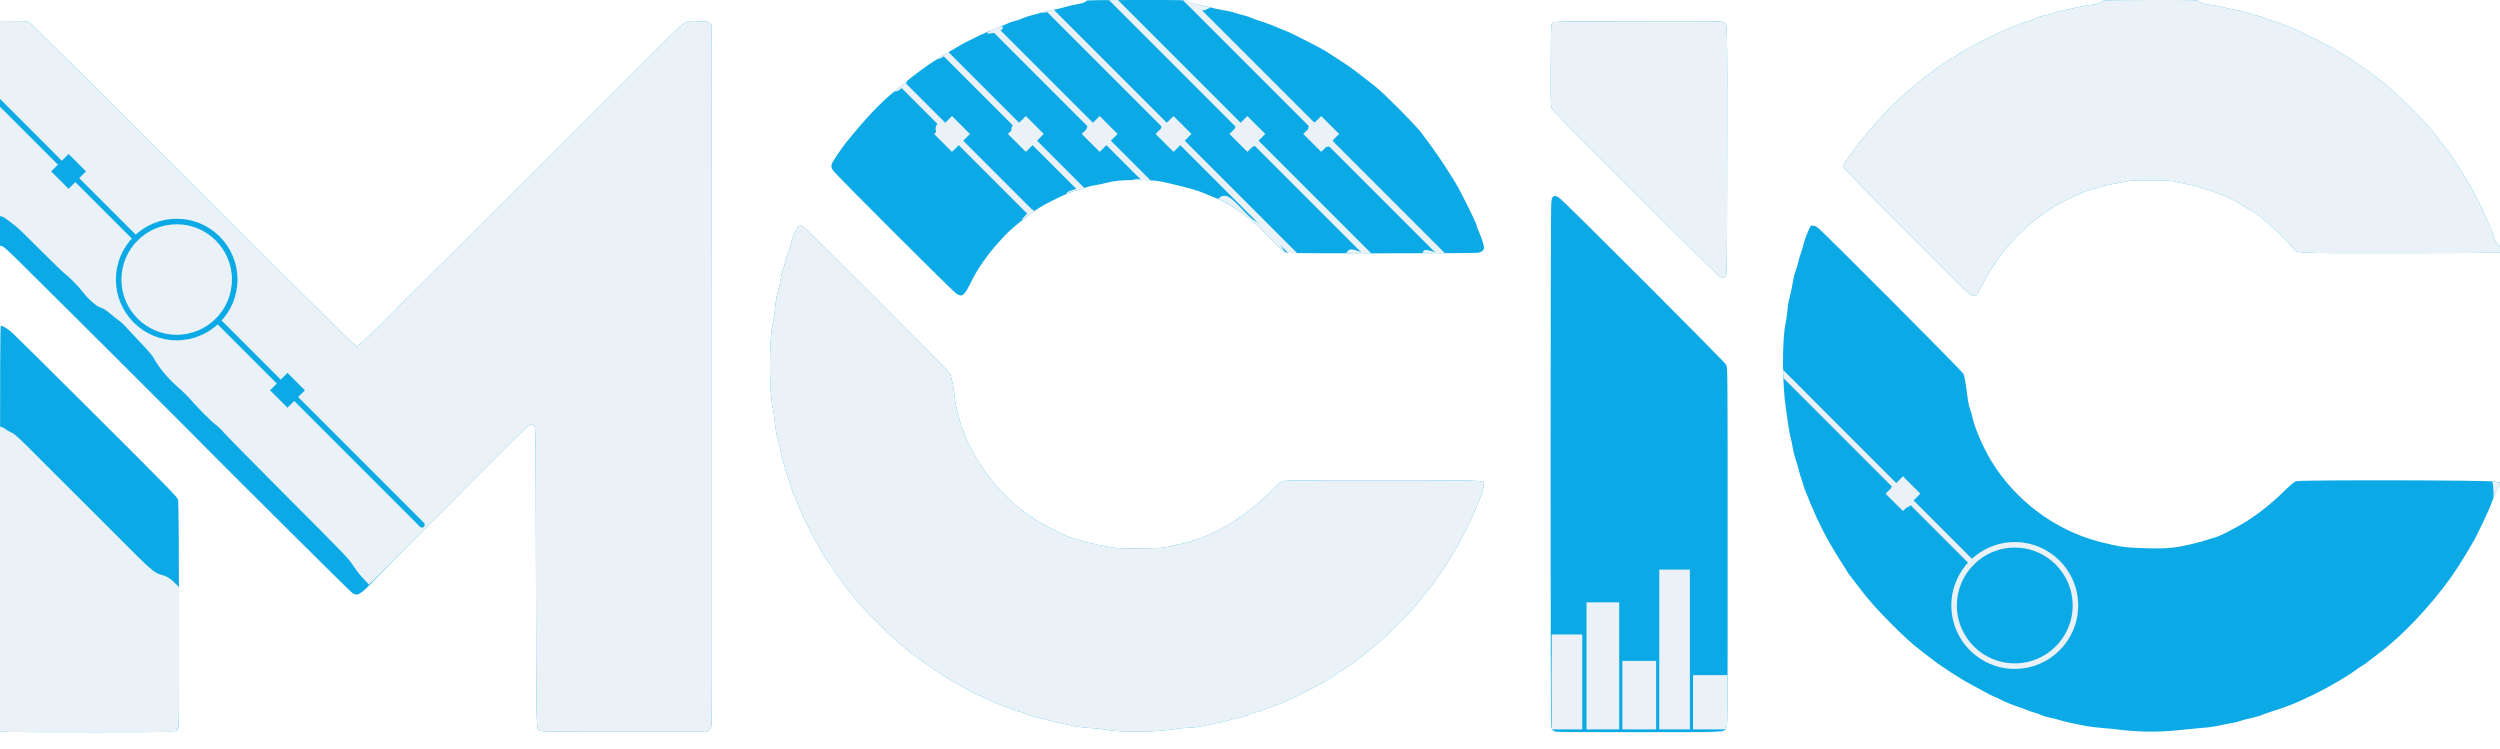
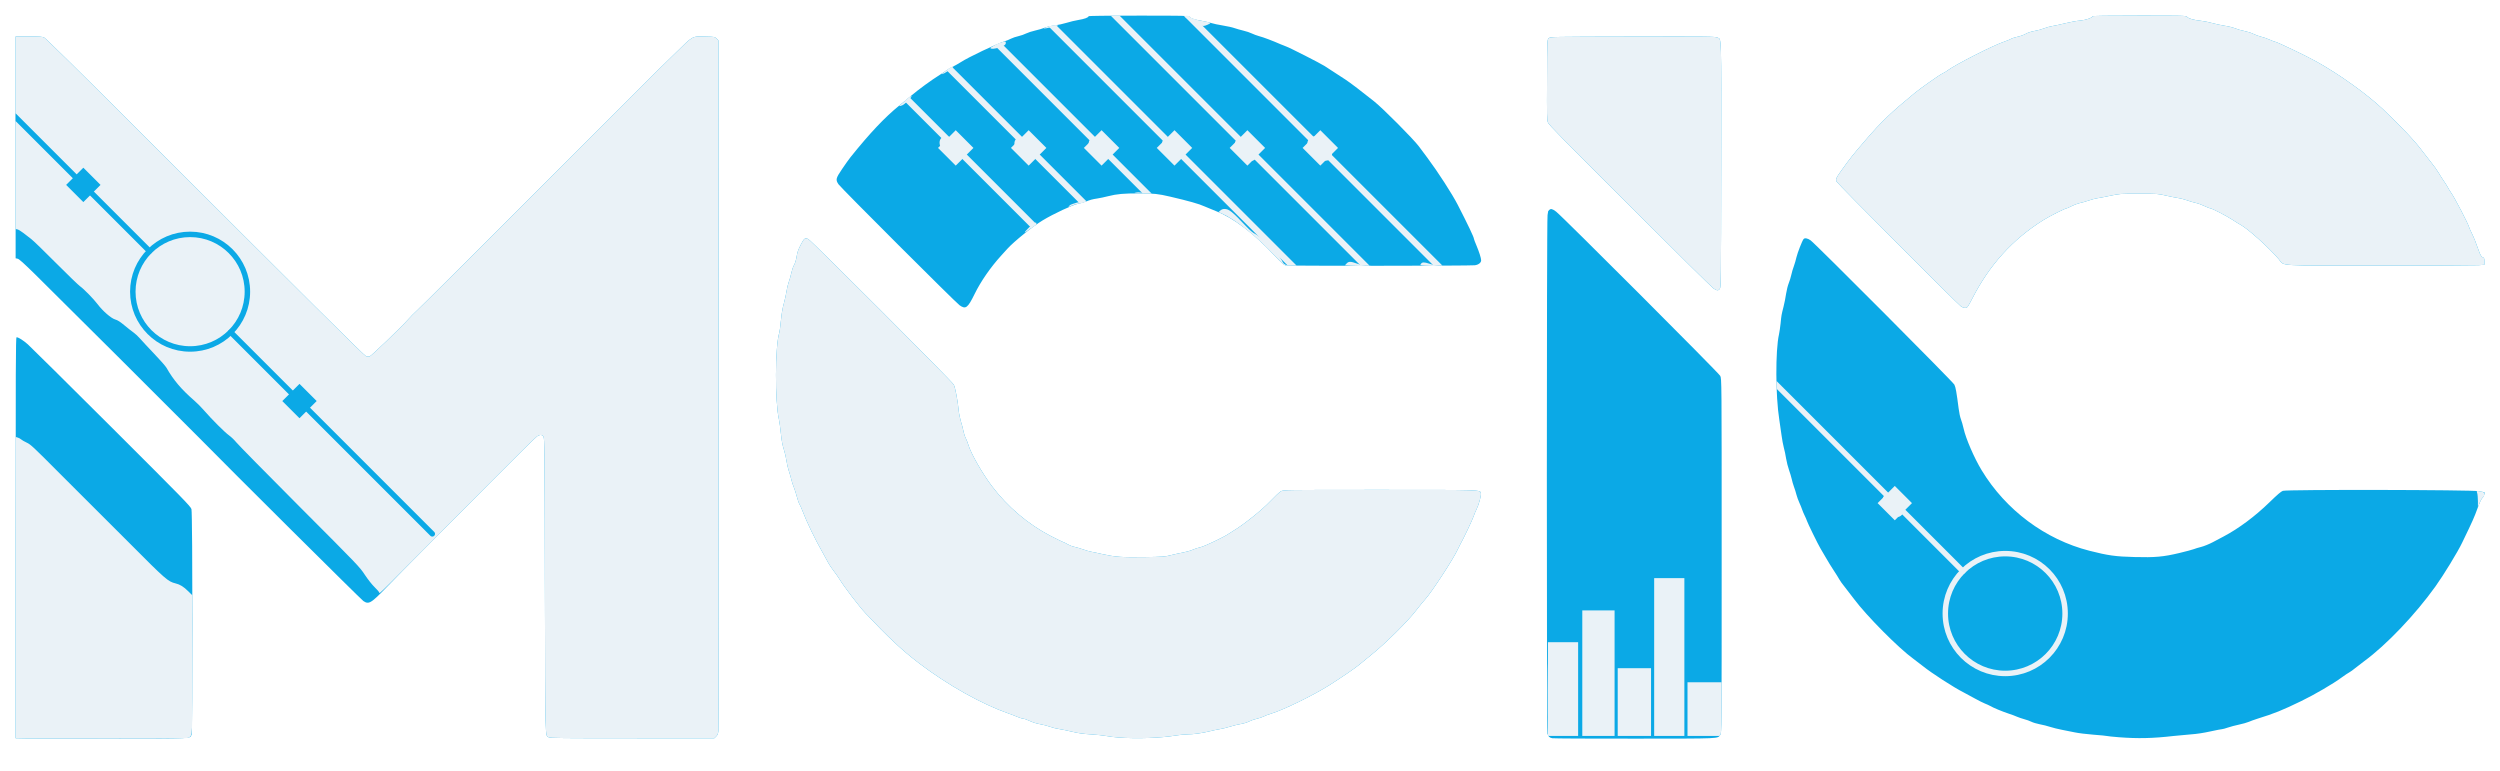
- <svg xmlns="http://www.w3.org/2000/svg" viewBox="0 0 474 142" width="474" height="142" role="img" aria-labelledby="mcic-wordmark-invertido-t">
+ <svg xmlns="http://www.w3.org/2000/svg" viewBox="-3 -3 480 148" width="480" height="148" role="img" aria-labelledby="mcic-wordmark-invertido-t">
  <defs>
    <path id="mcic-wordmark-invertido-s" fill-rule="evenodd" d="M1.91 138.78L0.00 138.74L0.00 100.25C0.00 68.29 0.03 61.75 0.17 61.75C0.53 61.75 1.50 62.36 2.36 63.13C2.86 63.57 10.09 70.74 18.44 79.06C32.23 92.82 33.62 94.24 33.76 94.75C33.99 95.55 34.01 137.52 33.79 138.02C33.41 138.87 34.53 138.81 18.38 138.82C10.37 138.82 2.95 138.81 1.91 138.78ZM295.03 138.74C294.48 138.62 294.27 138.43 294.12 137.87C293.95 137.22 293.95 39.38 294.13 38.31C294.19 37.90 294.25 37.55 294.25 37.54C294.25 37.53 294.34 37.43 294.45 37.32C294.75 37.02 295.04 37.08 295.77 37.63C296.88 38.46 326.96 68.56 327.28 69.16C327.56 69.69 327.56 69.69 327.56 103.71C327.56 137.73 327.56 137.73 327.30 138.08C326.73 138.85 327.76 138.81 310.88 138.82C302.38 138.83 295.26 138.79 295.03 138.74ZM102.35 138.56C101.65 138.18 101.69 140.01 101.62 109.49C101.57 82.66 101.55 81.16 101.34 80.84C101.07 80.43 100.72 80.41 100.13 80.77C99.89 80.91 95.89 84.86 91.25 89.53C86.61 94.21 80.73 100.12 78.19 102.67C75.64 105.22 72.51 108.41 71.22 109.75C68.24 112.84 67.81 113.10 66.77 112.40C66.33 112.11 41.09 87.02 35.17 80.99C32.52 78.30 7.60 53.46 3.85 49.78C1.56 47.53 0.67 46.73 0.38 46.67L0.00 46.59L0.00 25.30L0.00 4.00L2.51 4.00C4.62 4.00 5.10 4.03 5.48 4.21C5.77 4.35 11.66 10.14 21.53 19.99C57.50 55.90 66.89 65.23 67.25 65.37C67.45 65.46 67.77 65.49 67.94 65.45C68.28 65.36 73.90 59.96 75.38 58.31C75.82 57.81 76.55 57.08 76.98 56.69C77.71 56.04 89.54 44.25 113.71 20.08C118.92 14.87 123.30 10.49 123.44 10.35C123.58 10.22 125.04 8.79 126.69 7.18C130.16 3.78 129.82 3.96 132.45 4.02C134.22 4.06 134.25 4.07 134.59 4.41L134.94 4.76L134.97 70.72C134.99 107.00 134.98 136.99 134.93 137.37C134.87 137.88 134.77 138.13 134.50 138.40L134.14 138.75L118.42 138.74C104.78 138.74 102.64 138.72 102.35 138.56ZM211.81 138.61C210.99 138.55 209.90 138.42 209.39 138.31C208.88 138.21 207.55 138.07 206.45 138.00C204.95 137.91 204.04 137.78 202.88 137.50C202.02 137.29 200.90 137.06 200.38 136.98C199.87 136.91 199.09 136.72 198.64 136.55C198.19 136.38 197.32 136.15 196.72 136.05C196.04 135.93 195.27 135.69 194.72 135.43C194.22 135.19 193.68 135.00 193.50 135.00C193.33 135.00 192.85 134.85 192.44 134.68C192.03 134.50 191.24 134.20 190.69 134.01C185.45 132.17 179.00 128.56 173.44 124.33C170.23 121.89 167.42 119.26 163.16 114.73C161.98 113.47 159.05 109.64 158.21 108.25C157.93 107.80 157.41 107.04 157.03 106.57C156.66 106.09 156.21 105.41 156.03 105.07C155.86 104.72 155.39 103.88 155.00 103.19C153.51 100.59 151.89 97.25 151.04 95.00C150.87 94.55 150.63 94.02 150.50 93.81C150.37 93.61 150.15 92.96 150.00 92.38C149.85 91.80 149.59 91.00 149.43 90.60C149.26 90.20 149.04 89.52 148.94 89.09C148.84 88.66 148.62 87.90 148.45 87.40C148.28 86.90 148.07 86.02 148.00 85.46C147.93 84.90 147.70 83.93 147.50 83.31C147.24 82.52 147.07 81.62 146.93 80.25C146.82 79.18 146.65 77.97 146.56 77.56C145.76 74.08 145.80 63.57 146.62 60.88C146.70 60.63 146.84 59.57 146.94 58.50C147.07 57.21 147.25 56.12 147.50 55.25C147.70 54.53 147.93 53.49 148.01 52.94C148.08 52.40 148.27 51.61 148.43 51.18C148.59 50.76 148.81 49.97 148.93 49.43C149.04 48.89 149.27 48.21 149.45 47.90C149.65 47.56 149.84 46.95 149.95 46.27C150.08 45.43 150.26 44.92 150.74 44.00C151.40 42.72 151.58 42.59 152.21 42.92C152.86 43.26 179.82 70.25 180.13 70.86C180.42 71.46 180.91 74.03 181.06 75.75C181.11 76.33 181.31 77.32 181.50 77.94C181.70 78.56 181.92 79.40 181.99 79.81C182.07 80.22 182.26 80.82 182.43 81.14C182.59 81.46 182.81 82.03 182.92 82.39C183.39 84.02 185.54 87.79 187.42 90.30C190.43 94.30 194.44 97.70 198.78 99.93C199.90 100.50 200.95 101.02 201.12 101.07C201.29 101.12 201.68 101.31 201.99 101.50C202.31 101.69 202.90 101.92 203.31 102.00C203.72 102.09 204.48 102.31 205.00 102.50C205.52 102.69 206.19 102.88 206.50 102.93C206.81 102.98 207.77 103.18 208.62 103.38C211.11 103.94 212.38 104.03 216.69 103.97C220.33 103.91 220.64 103.89 221.81 103.59C222.50 103.42 223.57 103.18 224.19 103.07C224.81 102.95 225.62 102.72 225.99 102.55C226.37 102.38 227.06 102.15 227.54 102.05C228.34 101.86 232.01 100.11 232.88 99.50C233.05 99.38 233.49 99.10 233.86 98.88C235.71 97.79 239.37 94.86 240.90 93.23C241.74 92.34 242.66 91.48 242.93 91.33C243.44 91.06 243.44 91.06 261.94 91.06C281.90 91.06 281.16 91.04 281.33 91.70C281.43 92.10 280.94 93.89 280.51 94.75C280.32 95.13 280.06 95.75 279.94 96.12C279.73 96.77 277.95 100.52 277.38 101.50C277.24 101.74 277.02 102.19 276.88 102.50C276.15 104.15 271.95 110.61 270.71 111.98C270.29 112.45 269.52 113.39 269.00 114.07C267.31 116.30 262.99 120.58 260.05 122.93C259.37 123.48 258.39 124.28 257.87 124.71C257.07 125.37 254.81 126.91 252.25 128.55C249.14 130.52 243.29 133.37 240.94 134.06C240.53 134.17 239.94 134.40 239.63 134.56C239.32 134.72 238.72 134.92 238.31 135.00C237.90 135.08 237.24 135.32 236.85 135.51C236.46 135.71 235.74 135.93 235.23 136.01C234.72 136.09 233.81 136.31 233.19 136.51C232.57 136.70 231.67 136.93 231.19 137.00C230.71 137.08 229.89 137.24 229.38 137.38C227.92 137.75 226.16 138.00 225.05 138.00C224.49 138.00 223.39 138.11 222.61 138.24C219.89 138.70 215.33 138.86 211.81 138.61ZM403.83 138.55C402.67 138.46 401.63 138.35 401.52 138.31C401.41 138.27 400.25 138.16 398.94 138.06C397.63 137.96 396.03 137.76 395.38 137.62C394.72 137.48 393.60 137.25 392.88 137.12C392.15 136.98 391.14 136.73 390.62 136.56C390.11 136.39 389.21 136.16 388.63 136.06C388.06 135.95 387.32 135.73 387.01 135.57C386.69 135.41 386.08 135.19 385.64 135.08C385.20 134.96 384.58 134.75 384.26 134.61C383.95 134.46 383.21 134.19 382.62 134.00C381.44 133.61 379.70 132.89 379.09 132.53C378.87 132.41 378.43 132.20 378.10 132.08C377.78 131.96 376.91 131.52 376.17 131.11C375.42 130.69 374.44 130.16 373.99 129.93C372.14 129.00 367.84 126.22 366.22 124.91C365.72 124.51 364.89 123.87 364.38 123.50C361.58 121.49 355.35 115.21 352.98 112.02C352.28 111.08 351.43 109.99 351.11 109.59C350.78 109.20 350.36 108.61 350.17 108.28C349.99 107.95 349.49 107.15 349.06 106.50C348.63 105.85 347.95 104.75 347.56 104.06C347.16 103.38 346.68 102.56 346.50 102.25C346.08 101.56 344.06 97.43 343.93 97.00C343.88 96.83 343.69 96.38 343.50 96.00C343.31 95.62 343.09 95.09 343.00 94.81C342.91 94.54 342.68 93.96 342.48 93.53C342.28 93.10 342.03 92.41 341.92 91.99C341.82 91.57 341.60 90.88 341.44 90.46C341.28 90.03 341.09 89.36 341.01 88.97C340.92 88.57 340.69 87.80 340.49 87.24C340.29 86.69 340.04 85.69 339.93 85.03C339.83 84.36 339.63 83.41 339.49 82.93C339.36 82.44 339.16 81.40 339.06 80.61C338.96 79.83 338.76 78.48 338.63 77.62C337.90 73.05 337.86 64.28 338.57 61.18C338.66 60.76 338.80 59.80 338.88 59.05C339.03 57.51 339.03 57.50 339.44 55.88C339.61 55.22 339.83 54.11 339.93 53.40C340.04 52.69 340.27 51.78 340.44 51.37C340.61 50.96 340.83 50.24 340.93 49.77C341.03 49.29 341.25 48.55 341.42 48.11C341.58 47.67 341.81 46.90 341.92 46.39C342.12 45.53 343.01 43.25 343.28 42.91C343.50 42.63 344.07 42.74 344.64 43.15C345.61 43.85 371.95 70.29 372.24 70.85C372.49 71.34 372.66 72.33 373.06 75.44C373.15 76.20 373.35 77.13 373.50 77.50C373.65 77.88 373.88 78.69 374.02 79.31C374.43 81.19 376.06 84.96 377.49 87.31C382.11 94.93 389.68 100.58 398.19 102.75C401.77 103.66 403.18 103.86 406.81 103.95C410.75 104.06 412.37 103.91 415.43 103.18C416.73 102.87 417.99 102.53 418.23 102.43C418.47 102.33 419.09 102.14 419.62 102.01C420.14 101.88 421.13 101.48 421.82 101.12C422.50 100.76 423.46 100.26 423.94 100.00C426.81 98.49 429.98 96.13 432.75 93.43C434.23 91.99 434.96 91.36 435.31 91.24C436.09 90.97 471.67 91.03 472.99 91.31C473.48 91.41 473.92 91.50 473.95 91.50C474.16 91.50 473.95 92.30 473.68 92.54C473.39 92.79 473.12 93.40 472.25 95.75C472.06 96.27 471.52 97.47 471.06 98.43C470.60 99.39 470.01 100.63 469.74 101.18C468.91 102.93 466.17 107.42 464.59 109.62C460.73 115.01 455.19 120.82 450.94 123.94C450.39 124.34 449.61 124.94 449.21 125.27C448.81 125.60 448.31 125.97 448.09 126.08C447.87 126.19 447.21 126.63 446.62 127.06C444.98 128.28 441.34 130.40 438.81 131.62C435.06 133.43 433.75 133.96 430.44 134.99C429.82 135.19 429.06 135.46 428.75 135.60C428.44 135.74 427.61 135.97 426.91 136.12C426.21 136.27 425.24 136.52 424.76 136.69C424.28 136.86 423.76 137.00 423.62 137.00C423.48 137.00 422.46 137.20 421.36 137.44C420.09 137.72 418.74 137.93 417.65 138.00C416.71 138.07 415.21 138.21 414.31 138.31C410.34 138.77 407.44 138.83 403.83 138.55ZM373.49 55.81C372.70 55.24 349.78 32.24 349.62 31.86C349.42 31.39 349.51 31.19 350.53 29.76C352.21 27.40 352.77 26.70 355.20 23.88C358.24 20.35 360.04 18.62 364.62 14.86C365.79 13.90 369.40 11.36 369.95 11.11C370.23 10.99 370.60 10.77 370.78 10.63C372.21 9.50 379.83 5.63 381.99 4.93C382.36 4.81 382.85 4.61 383.07 4.48C383.29 4.35 383.88 4.16 384.39 4.05C384.90 3.95 385.60 3.69 385.95 3.49C386.36 3.26 386.98 3.06 387.64 2.94C388.22 2.84 389.03 2.62 389.45 2.45C389.88 2.27 390.60 2.07 391.06 2.00C391.52 1.93 392.66 1.68 393.60 1.45C394.54 1.22 395.79 0.99 396.38 0.95C397.44 0.86 398.75 0.41 398.75 0.13C398.75 0.04 401.51 0.00 407.73 0.00C416.59 0.00 416.71 0.00 416.94 0.25C417.23 0.57 418.12 0.83 419.56 0.99C420.18 1.06 421.17 1.26 421.76 1.43C422.35 1.60 423.41 1.83 424.11 1.94C424.81 2.04 425.72 2.27 426.14 2.44C426.55 2.62 427.34 2.84 427.90 2.95C428.46 3.06 429.24 3.30 429.63 3.50C430.02 3.70 430.70 3.95 431.14 4.05C431.58 4.15 432.32 4.41 432.78 4.62C433.24 4.83 433.69 5.00 433.77 5.00C434.09 5.00 439.77 7.71 441.75 8.82C446.19 11.29 451.43 15.05 454.56 18.00C458.01 21.26 460.80 24.23 462.17 26.11C462.59 26.68 463.34 27.64 463.82 28.23C464.31 28.83 464.94 29.71 465.22 30.19C465.50 30.67 465.96 31.39 466.24 31.79C466.52 32.19 466.87 32.75 467.02 33.04C467.17 33.33 467.41 33.73 467.57 33.94C468.21 34.79 470.83 39.81 471.07 40.62C471.12 40.80 471.35 41.32 471.58 41.78C471.99 42.61 472.36 43.52 472.90 45.06C473.22 45.98 473.45 46.34 473.76 46.44C473.96 46.50 474.00 46.64 474.00 47.18L474.00 47.84L472.86 47.92C472.23 47.96 463.72 48.00 453.95 48.00C433.65 47.99 435.66 48.12 434.55 46.80C432.72 44.62 428.53 40.85 427.12 40.12C426.95 40.04 426.28 39.62 425.62 39.19C424.40 38.40 421.69 37.00 421.36 37.00C421.26 37.00 420.76 36.80 420.25 36.56C419.74 36.31 418.96 36.03 418.51 35.94C418.06 35.84 417.30 35.62 416.84 35.44C416.37 35.27 415.58 35.07 415.09 35.00C414.59 34.93 413.54 34.72 412.75 34.53C411.36 34.20 411.19 34.19 407.69 34.19C404.09 34.19 404.05 34.19 402.19 34.58C401.16 34.80 400.03 35.02 399.69 35.06C399.34 35.11 398.58 35.31 398.00 35.51C397.42 35.71 396.63 35.93 396.25 36.01C395.87 36.09 395.19 36.35 394.74 36.58C394.28 36.81 393.86 37.00 393.81 37.00C393.51 37.00 390.49 38.52 389.27 39.29C383.38 43.00 378.98 47.87 375.68 54.31C375.29 55.07 374.89 55.79 374.78 55.91C374.51 56.21 374.00 56.18 373.49 55.81ZM181.24 55.61C180.45 55.04 158.43 33.05 157.99 32.38C157.40 31.50 157.47 31.24 158.71 29.41C159.30 28.53 160.02 27.53 160.30 27.18C164.03 22.53 166.88 19.52 169.68 17.25C170.51 16.57 171.53 15.74 171.94 15.38C173.34 14.19 175.88 12.34 177.44 11.37C177.92 11.07 178.51 10.67 178.75 10.48C178.99 10.29 179.50 10.00 179.88 9.83C180.25 9.66 180.98 9.25 181.50 8.92C182.94 7.98 188.26 5.45 189.88 4.93C190.25 4.81 190.82 4.58 191.12 4.42C191.43 4.26 192.08 4.04 192.55 3.94C193.02 3.83 193.69 3.60 194.03 3.42C194.37 3.25 195.14 3.00 195.73 2.87C196.33 2.74 197.16 2.49 197.59 2.32C198.03 2.14 198.84 1.95 199.50 1.88C200.12 1.80 201.15 1.58 201.78 1.38C202.42 1.18 203.45 0.93 204.08 0.83C205.20 0.65 206.00 0.36 206.00 0.12C206.00 0.04 209.46 -0.00 215.61 -0.00C224.40 -0.00 225.23 0.02 225.39 0.21C225.66 0.53 226.28 0.74 227.74 1.00C228.47 1.14 229.33 1.33 229.63 1.44C229.94 1.55 230.89 1.75 231.75 1.89C232.61 2.03 233.62 2.25 234.00 2.39C234.38 2.52 235.15 2.75 235.72 2.88C236.29 3.01 237.03 3.26 237.36 3.43C237.69 3.59 238.31 3.82 238.74 3.94C239.53 4.14 241.34 4.82 242.88 5.50C243.32 5.69 243.81 5.89 243.96 5.93C244.50 6.09 250.57 9.18 251.33 9.68C252.30 10.32 254.11 11.50 255.36 12.30C256.16 12.82 258.60 14.67 260.84 16.47C262.54 17.82 268.38 23.70 269.43 25.11C269.66 25.43 270.40 26.42 271.07 27.31C273.11 30.05 275.79 34.20 276.88 36.31C278.85 40.14 280.00 42.56 280.00 42.87C280.00 42.95 280.22 43.53 280.49 44.16C281.01 45.40 281.38 46.57 281.38 46.99C281.38 47.44 280.86 47.84 280.17 47.93C279.32 48.05 244.29 48.07 243.79 47.95C243.49 47.88 242.98 47.42 241.79 46.15C237.76 41.82 233.85 38.85 230.43 37.52C229.68 37.23 228.70 36.82 228.25 36.62C227.27 36.16 225.21 35.58 221.69 34.76C219.32 34.21 218.60 34.13 215.69 34.13C212.70 34.13 211.47 34.24 209.76 34.67C209.10 34.84 208.17 35.04 207.69 35.11C206.70 35.26 206.34 35.36 205.42 35.73C205.07 35.87 204.43 36.05 203.99 36.13C203.01 36.30 199.26 38.06 197.21 39.30C195.30 40.45 191.70 43.35 190.44 44.74C190.16 45.05 189.63 45.64 189.25 46.05C187.20 48.30 185.31 51.02 184.13 53.44C182.80 56.15 182.41 56.44 181.24 55.61ZM325.99 52.38C325.68 52.18 318.45 45.05 309.93 36.54C296.79 23.43 294.38 20.98 294.20 20.50C294.01 19.99 294.00 19.23 294.03 12.28C294.06 4.63 294.06 4.63 294.35 4.35C294.63 4.06 294.63 4.06 310.47 4.03C325.36 4.00 326.34 4.01 326.75 4.22C327.55 4.62 327.50 2.90 327.47 28.57C327.44 50.83 327.43 52.09 327.22 52.41C326.93 52.84 326.68 52.84 325.99 52.38Z" />
    <clipPath id="mcic-wordmark-invertido-clip">
      <use href="#mcic-wordmark-invertido-s" />
    </clipPath>
  </defs>
  <use href="#mcic-wordmark-invertido-s" fill="#0ba9e6" />
  <path fill="#eaf2f7" fill-rule="evenodd" d="M1.91 138.78L0.00 138.74L-0.00 109.82L-0.00 80.89L0.40 81.01C0.61 81.07 0.91 81.23 1.05 81.36C1.19 81.50 1.68 81.77 2.12 81.98C2.87 82.32 3.37 82.78 8.45 87.89C11.49 90.94 14.27 93.72 14.64 94.07C15.01 94.42 18.27 97.67 21.88 101.30C28.81 108.27 29.26 108.66 30.70 109.01C31.57 109.22 32.26 109.64 33.16 110.54L33.94 111.31L33.94 124.50C33.94 138.65 33.96 138.15 33.29 138.59C32.97 138.80 32.20 138.81 18.38 138.82C10.37 138.82 2.95 138.81 1.91 138.78ZM102.35 138.56C101.65 138.18 101.69 140.01 101.62 109.49C101.57 82.66 101.55 81.16 101.34 80.84C101.07 80.43 100.72 80.41 100.13 80.77C99.89 80.91 95.89 84.86 91.25 89.53C68.69 112.25 69.91 111.04 69.82 110.77C69.77 110.63 69.37 110.16 68.92 109.73C68.44 109.27 67.66 108.28 67.06 107.38C66.05 105.84 65.79 105.57 54.49 94.25C48.15 87.89 42.69 82.34 42.35 81.91C42.01 81.49 41.39 80.89 40.96 80.58C40.14 79.99 37.67 77.53 36.12 75.74C35.61 75.15 34.79 74.33 34.31 73.92C31.83 71.77 30.29 69.96 28.97 67.62C28.79 67.31 27.73 66.09 26.60 64.92C25.48 63.74 24.26 62.44 23.90 62.02C23.53 61.59 22.97 61.07 22.65 60.85C22.33 60.63 21.54 60.01 20.91 59.48C20.05 58.77 19.59 58.47 19.09 58.33C18.32 58.10 16.71 56.70 15.75 55.42C15.02 54.44 13.07 52.45 12.38 51.97C12.07 51.75 9.98 49.74 7.75 47.50C5.52 45.25 3.38 43.18 3.00 42.90C2.62 42.61 1.95 42.09 1.50 41.74C1.05 41.39 0.53 41.08 0.34 41.04L0.00 40.97L0.00 22.48L0.00 4.00L2.51 4.00C4.62 4.00 5.10 4.03 5.48 4.21C5.77 4.35 11.66 10.14 21.53 19.99C57.50 55.90 66.89 65.23 67.25 65.37C67.45 65.46 67.77 65.49 67.94 65.45C68.28 65.36 73.90 59.96 75.38 58.31C75.82 57.81 76.55 57.08 76.98 56.69C77.71 56.04 89.54 44.25 113.71 20.08C118.92 14.87 123.30 10.49 123.44 10.35C123.58 10.22 125.04 8.79 126.69 7.18C130.16 3.78 129.82 3.96 132.45 4.02C134.22 4.06 134.25 4.07 134.59 4.41L134.94 4.76L134.97 70.72C134.99 107.00 134.98 136.99 134.93 137.37C134.87 137.88 134.77 138.13 134.50 138.40L134.14 138.75L118.42 138.74C104.78 138.74 102.64 138.72 102.35 138.56ZM211.81 138.61C210.99 138.55 209.90 138.42 209.39 138.31C208.88 138.21 207.55 138.07 206.45 138.00C204.95 137.91 204.04 137.78 202.88 137.50C202.02 137.29 200.90 137.06 200.38 136.98C199.87 136.91 199.09 136.72 198.64 136.55C198.19 136.38 197.32 136.15 196.72 136.05C196.04 135.93 195.27 135.69 194.72 135.43C194.22 135.19 193.68 135.00 193.50 135.00C193.33 135.00 192.85 134.85 192.44 134.68C192.03 134.50 191.24 134.20 190.69 134.01C185.45 132.17 179.00 128.56 173.44 124.33C170.23 121.89 167.42 119.26 163.16 114.73C161.98 113.47 159.05 109.64 158.21 108.25C157.93 107.80 157.41 107.04 157.03 106.57C156.66 106.09 156.21 105.41 156.03 105.07C155.86 104.72 155.39 103.88 155.00 103.19C153.51 100.59 151.89 97.25 151.04 95.00C150.87 94.55 150.63 94.02 150.50 93.81C150.37 93.61 150.15 92.96 150.00 92.38C149.85 91.80 149.59 91.00 149.43 90.60C149.26 90.20 149.04 89.52 148.94 89.09C148.84 88.66 148.62 87.90 148.45 87.40C148.28 86.90 148.07 86.02 148.00 85.46C147.93 84.90 147.70 83.93 147.50 83.31C147.24 82.52 147.07 81.62 146.93 80.25C146.82 79.18 146.65 77.97 146.56 77.56C145.76 74.08 145.80 63.57 146.62 60.88C146.70 60.63 146.84 59.57 146.94 58.50C147.07 57.21 147.25 56.12 147.50 55.25C147.70 54.53 147.93 53.49 148.01 52.94C148.08 52.40 148.27 51.61 148.43 51.18C148.59 50.76 148.81 49.97 148.93 49.43C149.04 48.89 149.27 48.21 149.45 47.90C149.65 47.56 149.84 46.95 149.95 46.27C150.08 45.43 150.26 44.92 150.74 44.00C151.40 42.72 151.58 42.59 152.21 42.92C152.86 43.26 179.82 70.25 180.13 70.86C180.42 71.46 180.91 74.03 181.06 75.75C181.11 76.33 181.31 77.32 181.50 77.94C181.70 78.56 181.92 79.40 181.99 79.81C182.07 80.22 182.26 80.82 182.43 81.14C182.59 81.46 182.81 82.03 182.92 82.39C183.39 84.02 185.54 87.79 187.42 90.30C190.43 94.30 194.44 97.70 198.78 99.93C199.90 100.50 200.95 101.02 201.12 101.07C201.29 101.12 201.68 101.31 201.99 101.50C202.31 101.69 202.90 101.92 203.31 102.00C203.72 102.09 204.48 102.31 205.00 102.50C205.52 102.69 206.19 102.88 206.50 102.93C206.81 102.98 207.77 103.18 208.62 103.38C211.11 103.94 212.38 104.03 216.69 103.97C220.33 103.91 220.64 103.89 221.81 103.59C222.50 103.42 223.57 103.18 224.19 103.07C224.81 102.95 225.62 102.72 225.99 102.55C226.37 102.38 227.06 102.15 227.54 102.05C228.34 101.86 232.01 100.11 232.88 99.50C233.05 99.38 233.49 99.10 233.86 98.88C235.71 97.79 239.37 94.86 240.90 93.23C241.74 92.34 242.66 91.48 242.93 91.33C243.44 91.06 243.44 91.06 261.94 91.06C281.90 91.06 281.16 91.04 281.33 91.70C281.43 92.10 280.94 93.89 280.51 94.75C280.32 95.13 280.06 95.75 279.94 96.12C279.73 96.77 277.95 100.52 277.38 101.50C277.24 101.74 277.02 102.19 276.88 102.50C276.15 104.15 271.95 110.61 270.71 111.98C270.29 112.45 269.52 113.39 269.00 114.07C267.31 116.30 262.99 120.58 260.05 122.93C259.37 123.48 258.39 124.28 257.87 124.71C257.07 125.37 254.81 126.91 252.25 128.55C249.14 130.52 243.29 133.37 240.94 134.06C240.53 134.17 239.94 134.40 239.63 134.56C239.32 134.72 238.72 134.92 238.31 135.00C237.90 135.08 237.24 135.32 236.85 135.51C236.46 135.71 235.74 135.93 235.23 136.01C234.72 136.09 233.81 136.31 233.19 136.51C232.57 136.70 231.67 136.93 231.19 137.00C230.71 137.08 229.89 137.24 229.38 137.38C227.92 137.75 226.16 138.00 225.05 138.00C224.49 138.00 223.39 138.11 222.61 138.24C219.89 138.70 215.33 138.86 211.81 138.61ZM294.06 129.50C294.06 125.00 294.07 123.15 294.09 125.41C294.11 127.66 294.11 131.34 294.09 133.59C294.07 135.85 294.06 134.00 294.06 129.50ZM360.44 95.95C359.62 95.57 359.34 95.24 358.88 94.14C358.25 92.60 358.44 92.00 359.56 92.00C360.92 92.00 361.58 92.49 362.12 93.88C362.60 95.12 362.60 95.42 362.13 95.88C361.69 96.33 361.30 96.34 360.44 95.95ZM472.76 93.23C472.75 92.56 472.69 91.86 472.62 91.68C472.45 91.23 472.49 91.21 473.30 91.37C473.96 91.51 474.00 91.54 474.00 91.89C474.00 92.13 473.89 92.36 473.68 92.54C473.51 92.69 473.23 93.18 473.06 93.62L472.76 94.44L472.76 93.23ZM55.51 74.72C55.57 74.09 55.18 73.38 54.57 73.01C53.75 72.50 53.34 72.81 53.63 73.70C53.86 74.41 55.46 75.27 55.51 74.72ZM373.49 55.81C372.70 55.24 349.78 32.24 349.62 31.86C349.42 31.39 349.51 31.19 350.53 29.76C352.21 27.40 352.77 26.70 355.20 23.88C358.24 20.35 360.04 18.62 364.62 14.86C365.79 13.90 369.40 11.36 369.95 11.11C370.23 10.99 370.60 10.77 370.78 10.63C372.21 9.50 379.83 5.63 381.99 4.93C382.36 4.81 382.85 4.61 383.07 4.48C383.29 4.35 383.88 4.16 384.39 4.05C384.90 3.95 385.60 3.69 385.95 3.49C386.36 3.26 386.98 3.06 387.64 2.94C388.22 2.84 389.03 2.62 389.45 2.45C389.88 2.27 390.60 2.07 391.06 2.00C391.52 1.93 392.66 1.68 393.60 1.45C394.54 1.22 395.79 0.99 396.38 0.95C397.44 0.86 398.75 0.41 398.75 0.13C398.75 0.04 401.51 0.00 407.73 0.00C416.59 0.00 416.71 0.00 416.94 0.25C417.23 0.57 418.12 0.83 419.56 0.99C420.18 1.06 421.17 1.26 421.76 1.43C422.35 1.60 423.41 1.83 424.11 1.94C424.81 2.04 425.72 2.27 426.14 2.44C426.55 2.62 427.34 2.84 427.90 2.95C428.46 3.06 429.24 3.30 429.63 3.50C430.02 3.70 430.70 3.95 431.14 4.05C431.58 4.15 432.32 4.41 432.78 4.62C433.24 4.83 433.69 5.00 433.77 5.00C434.09 5.00 439.77 7.71 441.75 8.82C446.19 11.29 451.43 15.05 454.56 18.00C458.01 21.26 460.80 24.23 462.17 26.11C462.59 26.68 463.34 27.64 463.82 28.23C464.31 28.83 464.94 29.71 465.22 30.19C465.50 30.67 465.96 31.39 466.24 31.79C466.52 32.19 466.87 32.75 467.02 33.04C467.17 33.33 467.41 33.73 467.57 33.94C468.21 34.79 470.83 39.81 471.07 40.62C471.12 40.80 471.35 41.32 471.58 41.78C471.99 42.61 472.36 43.52 472.90 45.06C473.22 45.98 473.45 46.34 473.76 46.44C473.96 46.50 474.00 46.64 474.00 47.18L474.00 47.84L472.86 47.92C472.23 47.96 463.72 48.00 453.95 48.00C433.65 47.99 435.66 48.12 434.55 46.80C432.72 44.62 428.53 40.85 427.12 40.12C426.95 40.04 426.28 39.62 425.62 39.19C424.40 38.40 421.69 37.00 421.36 37.00C421.26 37.00 420.76 36.80 420.25 36.56C419.74 36.31 418.96 36.03 418.51 35.94C418.06 35.84 417.30 35.62 416.84 35.44C416.37 35.27 415.58 35.07 415.09 35.00C414.59 34.93 413.54 34.72 412.75 34.53C411.36 34.20 411.19 34.19 407.69 34.19C404.09 34.19 404.05 34.19 402.19 34.58C401.16 34.80 400.03 35.02 399.69 35.06C399.34 35.11 398.58 35.31 398.00 35.51C397.42 35.71 396.63 35.93 396.25 36.01C395.87 36.09 395.19 36.35 394.74 36.58C394.28 36.81 393.86 37.00 393.81 37.00C393.51 37.00 390.49 38.52 389.27 39.29C383.38 43.00 378.98 47.87 375.68 54.31C375.29 55.07 374.89 55.79 374.78 55.91C374.51 56.21 374.00 56.18 373.49 55.81ZM325.99 52.38C325.68 52.18 318.45 45.05 309.93 36.54C296.79 23.43 294.38 20.98 294.20 20.50C294.01 19.99 294.00 19.23 294.03 12.28C294.06 4.63 294.06 4.63 294.35 4.35C294.63 4.06 294.63 4.06 310.47 4.03C325.36 4.00 326.34 4.01 326.75 4.22C327.55 4.62 327.50 2.90 327.47 28.57C327.44 50.83 327.43 52.09 327.22 52.41C326.93 52.84 326.68 52.84 325.99 52.38ZM256.39 48.01L255.22 47.94L255.56 47.58C255.94 47.17 256.34 47.17 257.50 47.60C257.88 47.74 258.44 47.91 258.75 47.98C259.30 48.09 259.29 48.09 258.44 48.09C257.96 48.08 257.04 48.05 256.39 48.01ZM270.72 48.01C269.62 47.94 269.62 47.94 269.82 47.66C270.06 47.31 270.41 47.30 271.41 47.62C271.84 47.76 272.44 47.92 272.75 47.98C273.31 48.09 273.31 48.09 272.56 48.09C272.15 48.08 271.32 48.05 270.72 48.01ZM243.56 47.88C243.42 47.83 242.61 47.03 241.75 46.11C238.33 42.43 234.23 39.17 231.55 37.98L230.95 37.72L231.30 37.42C231.51 37.23 231.80 37.12 232.07 37.12C232.96 37.12 233.55 37.58 236.17 40.36C237.04 41.27 237.58 41.73 238.00 41.92C239.02 42.37 242.56 45.85 243.05 46.88C243.37 47.55 243.51 47.71 243.88 47.84C244.13 47.92 244.21 47.99 244.06 47.99C243.93 47.98 243.70 47.94 243.56 47.88ZM193.75 41.64C193.75 41.39 195.47 39.75 195.73 39.75C196.24 39.75 196.09 39.97 194.93 40.86C194.28 41.35 193.75 41.71 193.75 41.64ZM202.38 36.43C202.68 36.14 204.68 35.60 205.36 35.64C205.72 35.65 204.83 35.97 204.00 36.12C203.56 36.20 202.99 36.38 202.73 36.51C202.10 36.83 202.01 36.81 202.38 36.43ZM215.08 33.98C215.40 33.91 215.83 33.91 216.21 33.98C216.77 34.09 216.73 34.10 215.69 34.10C214.70 34.10 214.63 34.08 215.08 33.98ZM14.30 33.80C14.77 33.62 14.33 32.25 13.66 31.78C12.65 31.06 11.80 30.83 11.50 31.18C10.87 31.95 13.27 34.19 14.30 33.80ZM236.38 27.55C234.86 26.85 233.77 25.17 234.18 24.18C234.77 22.78 236.88 23.37 238.02 25.25C238.64 26.27 238.66 26.81 238.11 27.43C237.64 27.97 237.32 27.99 236.38 27.55ZM250.74 27.71C249.62 27.30 248.81 26.54 248.30 25.45C247.96 24.71 247.93 24.37 248.18 23.90C249.12 22.07 252.75 24.19 252.75 26.57C252.75 27.62 251.86 28.13 250.74 27.71ZM179.67 27.32C177.64 26.38 176.67 24.00 178.02 23.30C178.47 23.07 178.61 23.08 179.43 23.38C180.63 23.83 181.99 25.37 182.00 26.29C182.00 26.70 181.64 27.21 181.21 27.42C180.64 27.69 180.43 27.68 179.67 27.32ZM193.78 27.17C192.72 26.80 192.23 26.37 191.95 25.54C191.53 24.32 191.84 23.50 192.71 23.50C194.41 23.50 196.26 25.29 195.94 26.61C195.70 27.58 195.29 27.69 193.78 27.17ZM207.94 27.11C206.92 26.68 206.55 26.37 206.24 25.69C205.71 24.54 206.14 23.37 207.04 23.55C207.76 23.69 209.20 24.45 209.46 24.83C210.04 25.66 210.18 26.82 209.75 27.25C209.42 27.58 208.98 27.55 207.94 27.11ZM221.94 27.14C220.73 26.44 220.12 25.59 220.12 24.59C220.12 23.12 221.79 23.17 223.31 24.69C225.12 26.50 224.07 28.37 221.94 27.14ZM169.69 17.27C169.76 17.21 170.21 16.83 170.69 16.43C171.17 16.04 171.66 15.63 171.78 15.52C171.93 15.39 172.00 15.38 172.00 15.49C172.00 15.73 170.77 16.96 170.32 17.18C169.86 17.39 169.50 17.44 169.69 17.27ZM177.92 11.09C178.05 11.00 178.36 10.78 178.61 10.58C179.04 10.25 179.90 9.75 180.06 9.75C180.23 9.75 178.69 10.91 178.30 11.07C177.80 11.29 177.60 11.29 177.92 11.09ZM187.16 6.27C186.99 6.17 188.25 5.49 189.33 5.12C190.01 4.89 190.12 4.90 190.12 5.25C190.12 5.60 189.68 5.89 188.79 6.14C187.88 6.39 187.41 6.43 187.16 6.27ZM197.83 2.24C198.34 2.01 200.35 1.71 200.16 1.89C200.07 1.98 197.64 2.51 197.42 2.49C197.36 2.48 197.55 2.37 197.83 2.24ZM227.50 1.86C227.33 1.79 227.10 1.65 226.98 1.55C226.87 1.44 226.36 1.19 225.86 0.98C224.57 0.46 224.11 0.00 224.86 0.00C225.06 0.00 225.30 0.09 225.39 0.21C225.66 0.53 226.28 0.74 227.78 1.01C229.59 1.34 229.68 1.39 228.89 1.73C228.21 2.03 227.97 2.05 227.50 1.86Z" />
  <g clip-path="url(#mcic-wordmark-invertido-clip)">
    <g stroke="#0ba9e6" stroke-width="1.05" fill="none" stroke-linecap="round">
      <path d="M-4 15.5L25.72 45.22M41.28 60.78L80 99.5" />
      <circle cx="33.5" cy="53.0" r="11.0" />
    </g>
    <g fill="#0ba9e6">
      <path d="M13 29.20L16.30 32.5L13 35.80L9.70 32.5Z" />
      <path d="M54.5 70.70L57.80 74L54.5 77.30L51.20 74Z" />
    </g>
    <g stroke="#eaf2f7" stroke-width="1.2" fill="none">
      <path d="M148.5 -6.6L210.5 55.4" />
      <path d="M162.5 -6.6L224.5 55.4" />
      <path d="M176.5 -6.6L238.5 55.4" />
      <path d="M190.5 -6.6L252.5 55.4" />
      <path d="M204.5 -6.6L266.5 55.4" />
      <path d="M218.5 -6.6L280.5 55.4" />
    </g>
    <g fill="#eaf2f7">
      <path d="M180.5 22.00L183.90 25.4L180.5 28.80L177.10 25.4Z" />
      <path d="M194.5 22.00L197.90 25.4L194.5 28.80L191.10 25.4Z" />
      <path d="M208.5 22.00L211.90 25.4L208.5 28.80L205.10 25.4Z" />
      <path d="M222.5 22.00L225.90 25.4L222.5 28.80L219.10 25.4Z" />
      <path d="M236.5 22.00L239.90 25.4L236.5 28.80L233.10 25.4Z" />
      <path d="M250.5 22.00L253.90 25.4L250.5 28.80L247.10 25.4Z" />
    </g>
    <g stroke="#eaf2f7" stroke-width="1.05" fill="none" stroke-linecap="round">
      <path d="M330 62.8L373.87 106.67" />
      <circle cx="382.0" cy="114.8" r="11.5" />
    </g>
    <g fill="#eaf2f7">
      <path d="M360.8 90.30L364.10 93.6L360.8 96.90L357.50 93.6Z" />
    </g>
    <g fill="#eaf2f7">
      <rect x="294.2" y="120.3" width="5.8" height="18.0" />
      <rect x="300.8" y="114.2" width="6.2" height="24.1" />
      <rect x="307.6" y="125.3" width="6.4" height="13.0" />
      <rect x="314.6" y="108.0" width="5.8" height="30.3" />
      <rect x="321.0" y="128.0" width="6.8" height="10.3" />
    </g>
  </g>
</svg>
